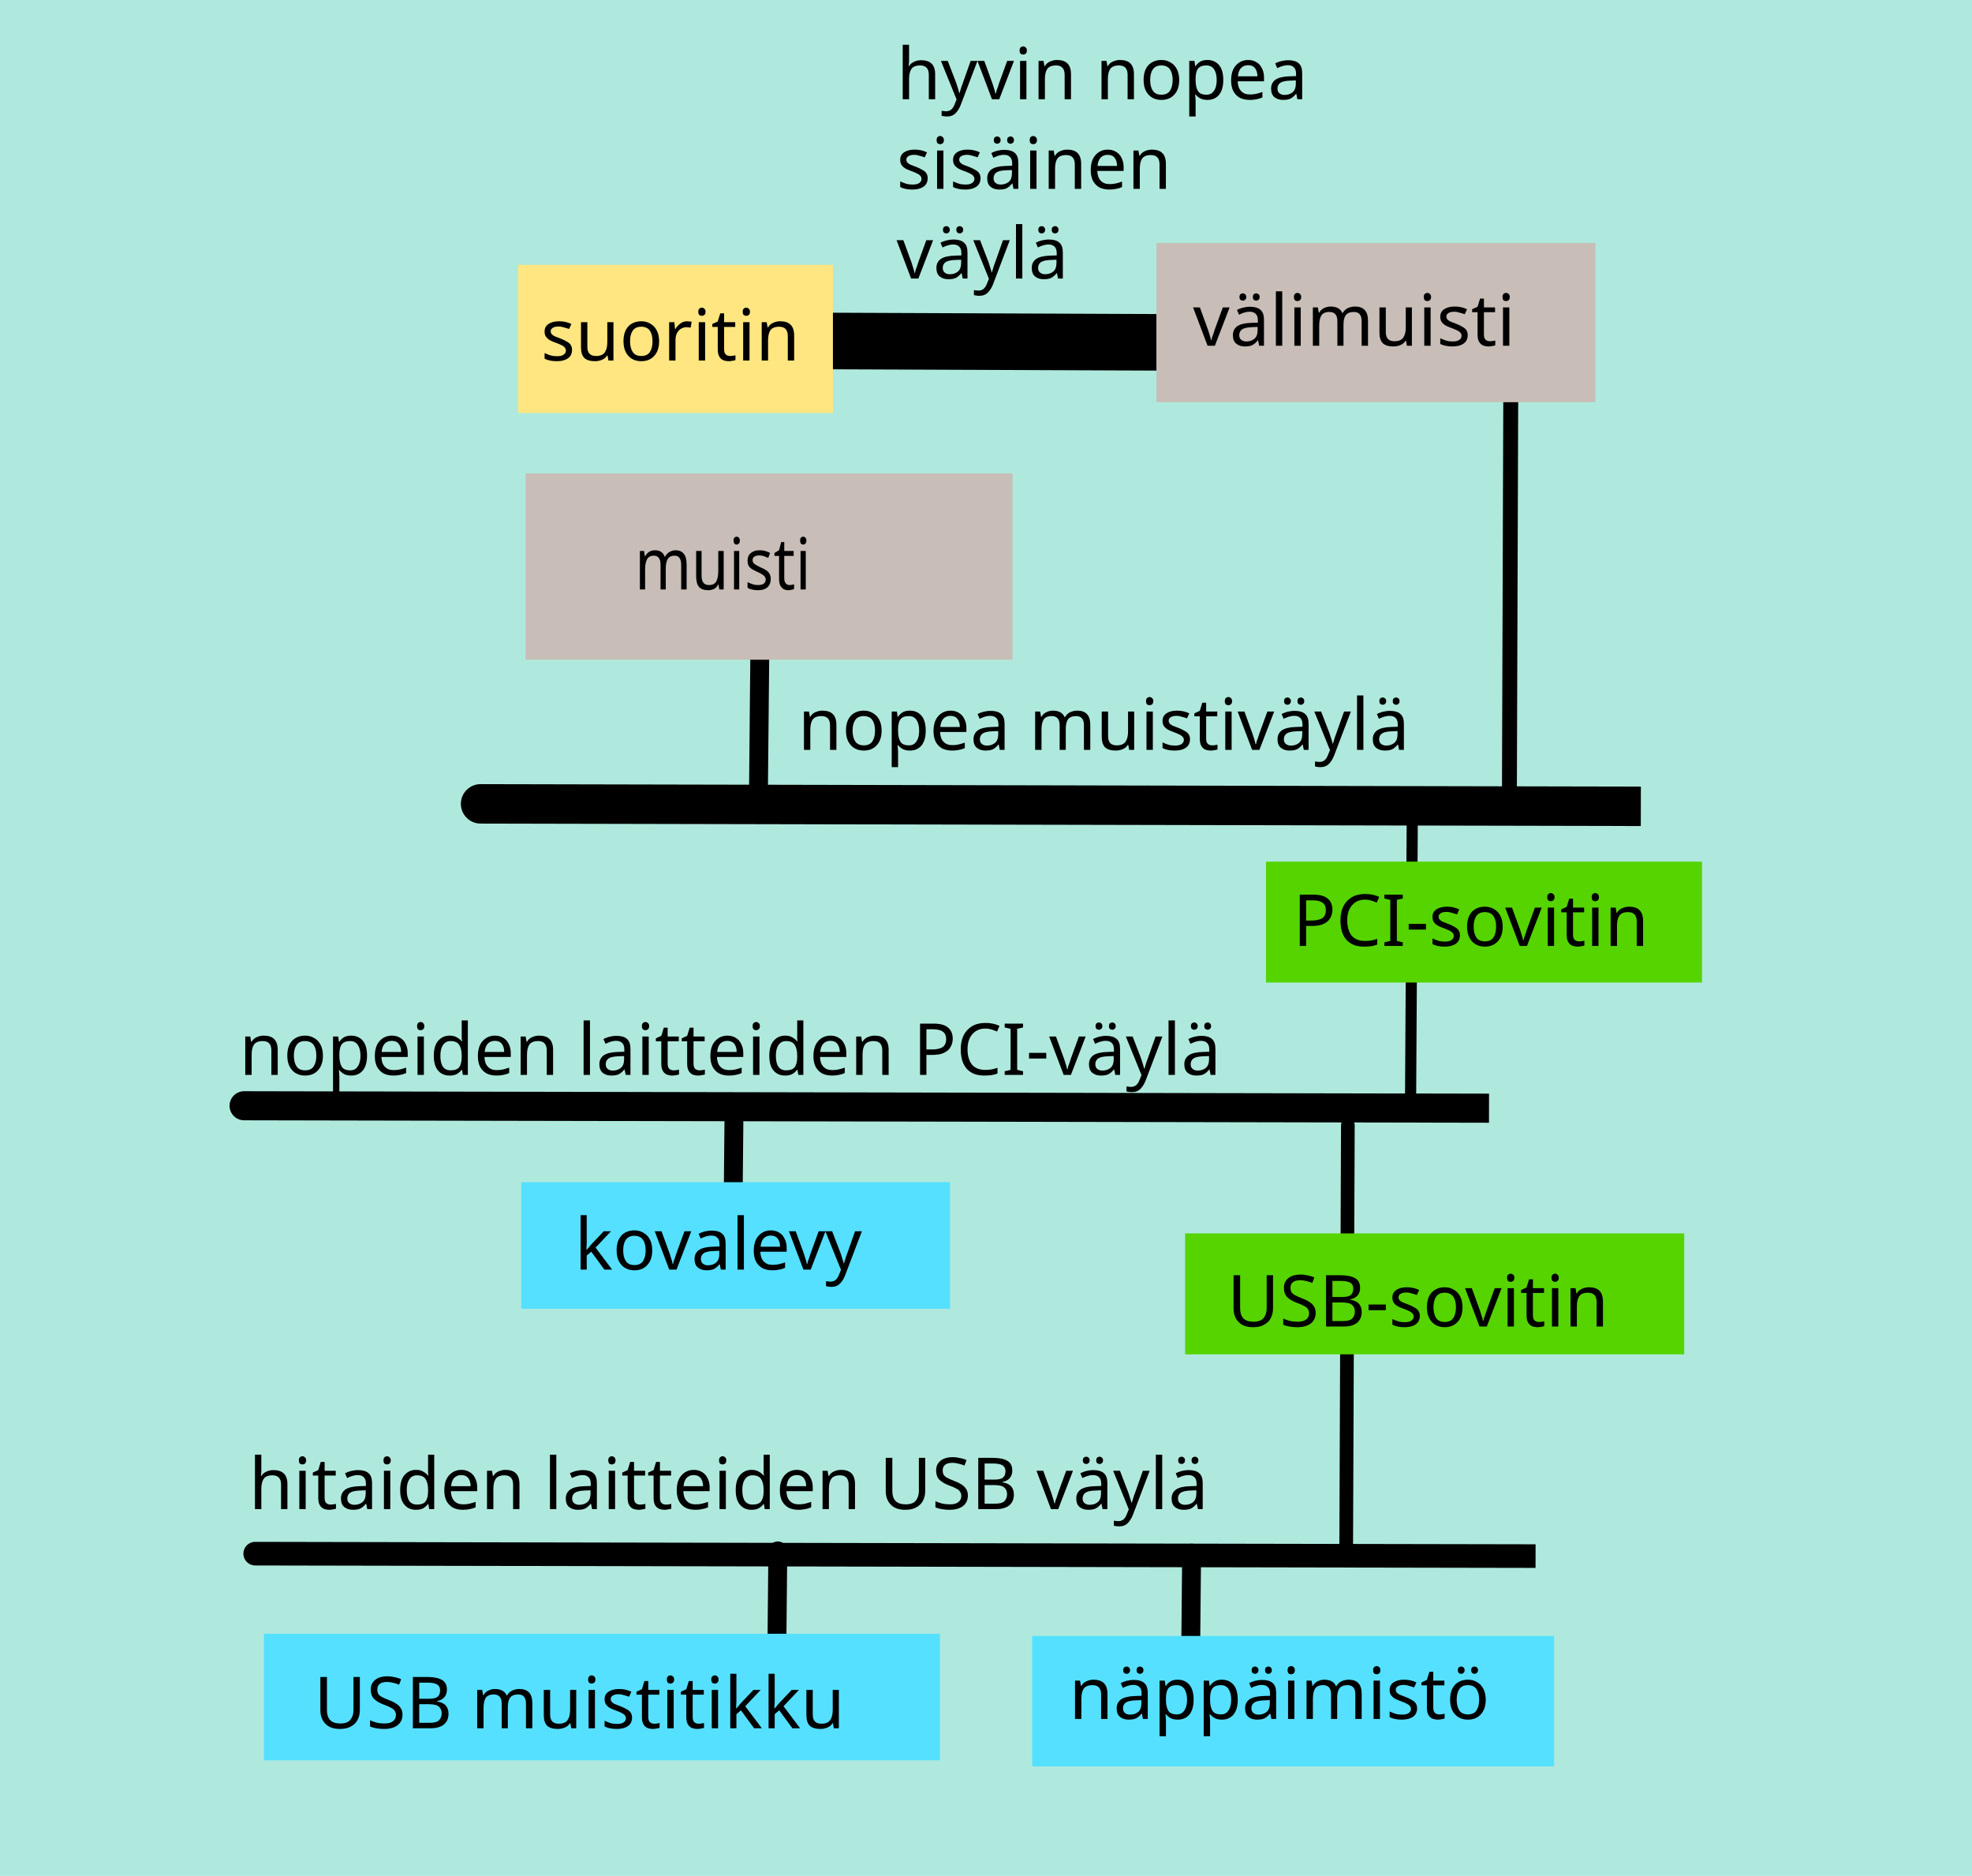
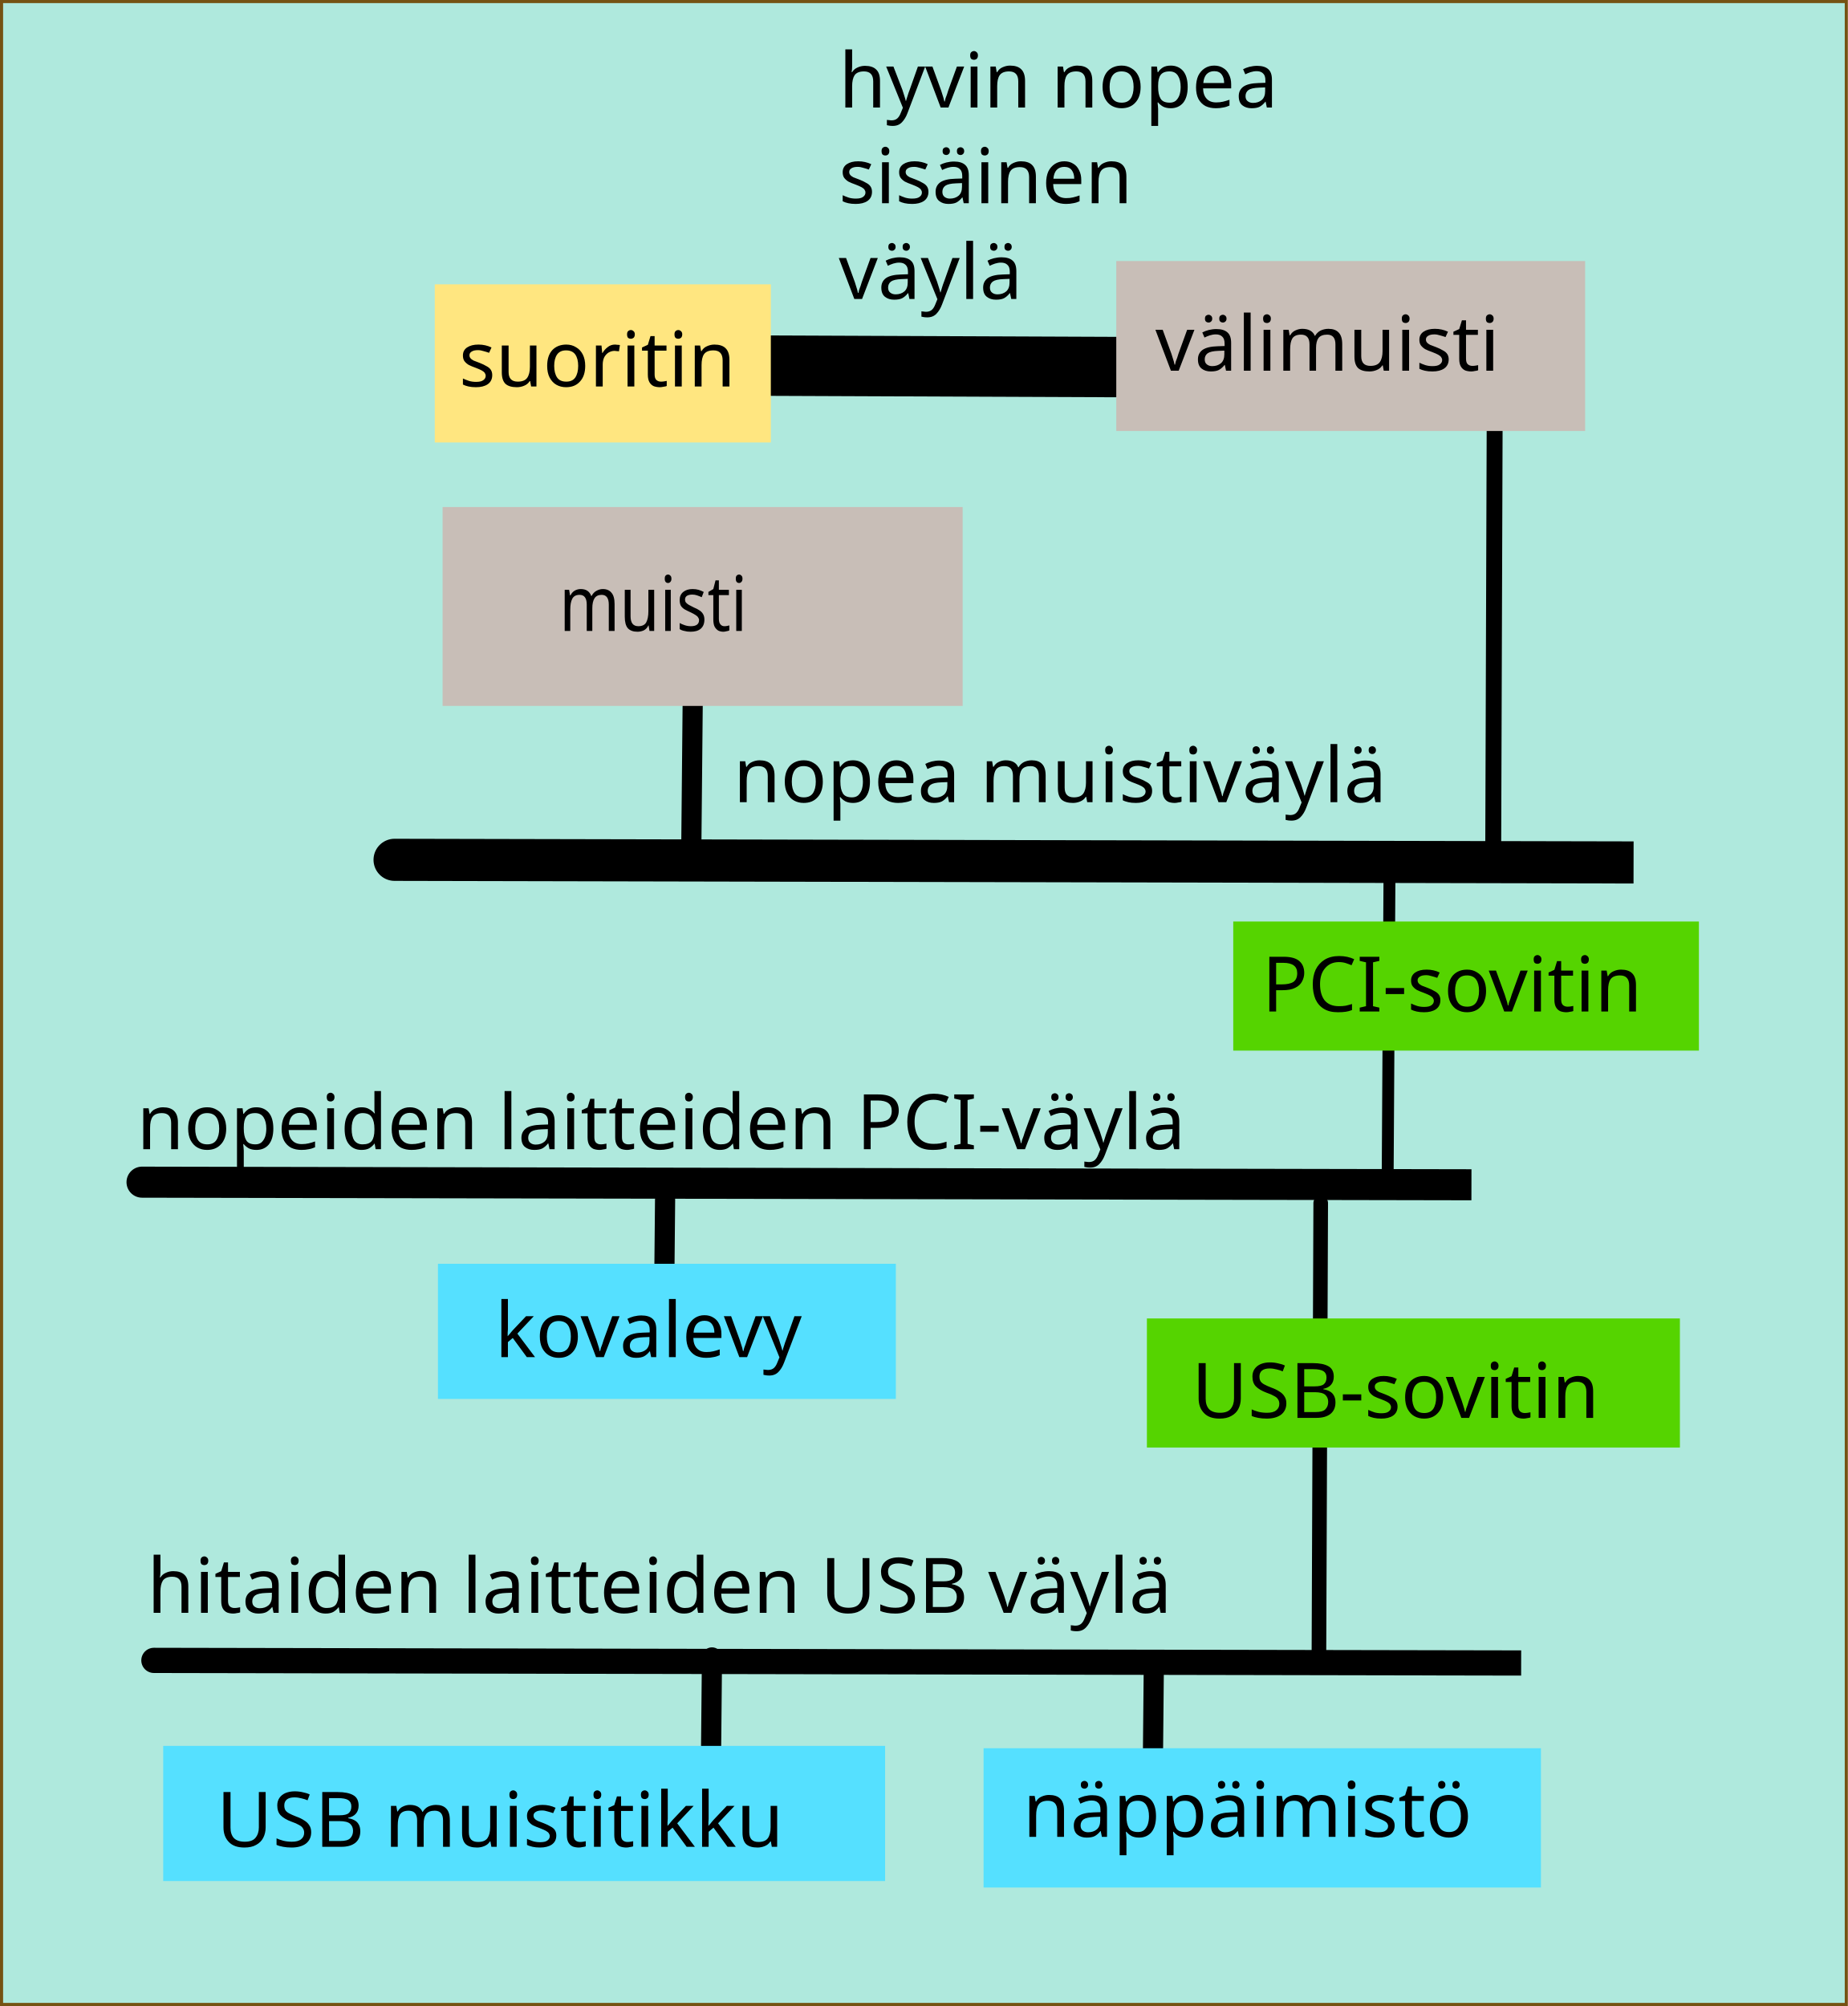
- <svg xmlns="http://www.w3.org/2000/svg" id="svg1144" version="1.1" viewBox="0 0 135.811 129.177" height="129.177mm" width="135.811mm">
+ <svg xmlns="http://www.w3.org/2000/svg" id="svg1144" version="1.1" viewBox="0 0 119.173 129.377" height="129.377mm" width="119.173mm">
  <defs id="defs1138" />
-   <g transform="translate(-34.18229,-58.16625)" id="layer1">
+   <g transform="translate(-41.83311,-58.06625)" id="layer1">
    <rect y="55.847" x="1.041" height="168.113" width="210.341" id="rect874" style="opacity:1;fill:#000000;fill-opacity:0;stroke:none;stroke-width:0.96;stroke-linecap:square;stroke-miterlimit:4;stroke-dasharray:none;stroke-dashoffset:0;stroke-opacity:1" />
-     <rect y="58.166" x="34.182" height="129.177" width="135.811" id="rect2142" style="opacity:1;fill:#afe9dd;fill-opacity:1;stroke:none;stroke-width:4.939;stroke-miterlimit:4;stroke-dasharray:none;stroke-dashoffset:0;stroke-opacity:1" />
+     <rect y="58.166" x="41.933" height="129.177" width="118.973" id="rect2142" style="opacity:1;fill:#afe9dd;fill-opacity:1;stroke:#755213;stroke-width:0.2;stroke-miterlimit:4;stroke-dasharray:none;stroke-dashoffset:0;stroke-opacity:1" />
    <path id="path1751" d="m 123.954,81.781 c 0,0 -93.748,-0.381 0,0 z" style="fill:none;stroke:#000000;stroke-width:3.896;stroke-linecap:butt;stroke-linejoin:miter;stroke-miterlimit:4;stroke-dasharray:none;stroke-opacity:1" />
    <path id="path1751-2" d="m 147.186,113.69 c 0,0 -179.795,-0.38 0,0 z" style="fill:none;stroke:#000000;stroke-width:2.716;stroke-linecap:butt;stroke-linejoin:miter;stroke-miterlimit:4;stroke-dasharray:none;stroke-opacity:1" />
    <path id="path1751-2-0" d="m 138.131,113.928 c 0,0 0.27,-79.938 0,0 z" style="fill:none;stroke:#000000;stroke-width:1.026;stroke-linecap:butt;stroke-linejoin:miter;stroke-miterlimit:4;stroke-dasharray:none;stroke-opacity:1" />
    <path id="path1751-2-0-4" d="m 86.421,112.33 c 0,0 0.269,-27.916 0,0 z" style="fill:none;stroke:#000000;stroke-width:1.3;stroke-linecap:butt;stroke-linejoin:miter;stroke-miterlimit:4;stroke-dasharray:none;stroke-opacity:1" />
    <text id="text1804" y="64.998" x="95.93" style="font-style:normal;font-variant:normal;font-weight:normal;font-stretch:normal;font-size:4.939px;line-height:1.25;font-family:sans-serif;-inkscape-font-specification:'sans-serif, Normal';font-variant-ligatures:normal;font-variant-caps:normal;font-variant-numeric:normal;font-feature-settings:normal;text-align:start;letter-spacing:0px;word-spacing:0px;writing-mode:lr-tb;text-anchor:start;fill:#000000;fill-opacity:1;stroke:none;stroke-width:0.265" xml:space="preserve">
      <tspan y="64.998" x="95.93" id="tspan875">hyvin nopea</tspan>
      <tspan y="71.172" x="95.93" id="tspan877">sisäinen</tspan>
      <tspan y="77.345" x="95.93" id="tspan879">väylä</tspan>
    </text>
    <text id="text1804-6" y="109.805" x="89.127" style="font-style:normal;font-variant:normal;font-weight:normal;font-stretch:normal;font-size:4.939px;line-height:1.25;font-family:sans-serif;-inkscape-font-specification:'sans-serif, Normal';font-variant-ligatures:normal;font-variant-caps:normal;font-variant-numeric:normal;font-feature-settings:normal;text-align:start;letter-spacing:0px;word-spacing:0px;writing-mode:lr-tb;text-anchor:start;fill:#000000;fill-opacity:1;stroke:none;stroke-width:0.265" xml:space="preserve">
      <tspan y="109.805" x="89.127" id="tspan873">nopea muistiväylä</tspan>
    </text>
    <path id="path1751-2-6" d="m 136.73,134.478 c 0,0 -192.915,-0.377 0,0 z" style="fill:none;stroke:#000000;stroke-width:2.003;stroke-linecap:butt;stroke-linejoin:miter;stroke-miterlimit:4;stroke-dasharray:none;stroke-opacity:1" />
    <text id="text1804-6-4" y="132.182" x="50.652" style="font-style:normal;font-variant:normal;font-weight:normal;font-stretch:normal;font-size:4.939px;line-height:1.25;font-family:sans-serif;-inkscape-font-specification:'sans-serif, Normal';font-variant-ligatures:normal;font-variant-caps:normal;font-variant-numeric:normal;font-feature-settings:normal;text-align:start;letter-spacing:0px;word-spacing:0px;writing-mode:lr-tb;text-anchor:start;fill:#000000;fill-opacity:1;stroke:none;stroke-width:0.265" xml:space="preserve">
      <tspan y="132.182" x="50.652" id="tspan867">nopeiden laitteiden PCI-väylä</tspan>
    </text>
    <path id="path1751-2-6-1" d="m 139.936,165.321 c 0,0 -198.407,-0.377 0,0 z" style="fill:none;stroke:#000000;stroke-width:1.626;stroke-linecap:butt;stroke-linejoin:miter;stroke-miterlimit:4;stroke-dasharray:none;stroke-opacity:1" />
    <text id="text1804-6-4-6" y="162.085" x="51.32" style="font-style:normal;font-variant:normal;font-weight:normal;font-stretch:normal;font-size:4.939px;line-height:1.25;font-family:sans-serif;-inkscape-font-specification:'sans-serif, Normal';font-variant-ligatures:normal;font-variant-caps:normal;font-variant-numeric:normal;font-feature-settings:normal;text-align:start;letter-spacing:0px;word-spacing:0px;writing-mode:lr-tb;text-anchor:start;fill:#000000;fill-opacity:1;stroke:none;stroke-width:0.265" xml:space="preserve">
      <tspan y="162.085" x="51.32" id="tspan2140">hitaiden laitteiden USB väylä</tspan>
    </text>
    <path id="path1751-2-0-45" d="m 131.325,134.394 c 0,0 0.269,-44.904 0,0 z" style="fill:none;stroke:#000000;stroke-width:0.767;stroke-linecap:butt;stroke-linejoin:miter;stroke-miterlimit:4;stroke-dasharray:none;stroke-opacity:1" />
    <g transform="translate(19.57917,-13.75834)" id="g877">
      <rect style="opacity:1;fill:#55d400;fill-opacity:1;stroke:none;stroke-width:0.43;stroke-miterlimit:4;stroke-dasharray:none;stroke-dashoffset:0;stroke-opacity:1" id="rect1689-3" width="30.032" height="8.327" x="101.789" y="131.257" />
      <text xml:space="preserve" style="font-style:normal;font-variant:normal;font-weight:normal;font-stretch:normal;font-size:4.939px;line-height:1.25;font-family:sans-serif;-inkscape-font-specification:'sans-serif, Normal';font-variant-ligatures:normal;font-variant-caps:normal;font-variant-numeric:normal;font-feature-settings:normal;text-align:start;letter-spacing:0px;word-spacing:0px;writing-mode:lr-tb;text-anchor:start;fill:#000000;fill-opacity:1;stroke:none;stroke-width:0.265" x="103.632" y="137.062" id="text1804-6-4-7">
        <tspan id="tspan887" x="103.632" y="137.062">PCI-sovitin</tspan>
      </text>
    </g>
    <path id="path1751-2-0-45-4" d="m 126.89,165.749 c 0,0 0.269,-67.714 0,0 z" style="fill:none;stroke:#000000;stroke-width:0.942;stroke-linecap:butt;stroke-linejoin:miter;stroke-miterlimit:4;stroke-dasharray:none;stroke-opacity:1" />
    <g transform="translate(0,-24.87084)" id="g871">
      <rect style="opacity:1;fill:#55d400;fill-opacity:1;stroke:none;stroke-width:0.46;stroke-miterlimit:4;stroke-dasharray:none;stroke-dashoffset:0;stroke-opacity:1" id="rect1689-3-6" width="34.374" height="8.327" x="115.8" y="167.971" />
      <text xml:space="preserve" style="font-style:normal;font-variant:normal;font-weight:normal;font-stretch:normal;font-size:4.939px;line-height:1.25;font-family:sans-serif;-inkscape-font-specification:'sans-serif, Normal';font-variant-ligatures:normal;font-variant-caps:normal;font-variant-numeric:normal;font-feature-settings:normal;text-align:start;letter-spacing:0px;word-spacing:0px;writing-mode:lr-tb;text-anchor:start;fill:#000000;fill-opacity:1;stroke:none;stroke-width:0.265" x="118.701" y="174.38" id="text1804-6-4-7-1">
        <tspan id="tspan883" x="118.701" y="174.38">USB-sovitin</tspan>
      </text>
    </g>
    <path id="path1751-2-0-4-0" d="m 84.607,147.855 c 0,0 0.269,-27.916 0,0 z" style="fill:none;stroke:#000000;stroke-width:1.3;stroke-linecap:butt;stroke-linejoin:miter;stroke-miterlimit:4;stroke-dasharray:none;stroke-opacity:1" />
    <rect y="139.574" x="70.077" height="8.716" width="29.531" id="rect1689-8-3-4" style="opacity:1;fill:#55e0ff;fill-opacity:1;stroke:none;stroke-width:0.436;stroke-miterlimit:4;stroke-dasharray:none;stroke-dashoffset:0;stroke-opacity:1" />
    <text id="text1708-9-0-7" y="145.594" x="73.746" style="font-style:normal;font-variant:normal;font-weight:normal;font-stretch:normal;font-size:4.939px;line-height:1.25;font-family:sans-serif;-inkscape-font-specification:'sans-serif, Normal';font-variant-ligatures:normal;font-variant-caps:normal;font-variant-numeric:normal;font-feature-settings:normal;text-align:start;letter-spacing:0px;word-spacing:0px;writing-mode:lr-tb;text-anchor:start;fill:#000000;fill-opacity:1;stroke:none;stroke-width:0.265" xml:space="preserve">
      <tspan y="145.594" x="73.746" id="tspan864">kovalevy</tspan>
    </text>
    <path id="path1751-2-0-4-0-9" d="m 87.631,177.361 c 0,0 0.269,-27.916 0,0 z" style="fill:none;stroke:#000000;stroke-width:1.3;stroke-linecap:butt;stroke-linejoin:miter;stroke-miterlimit:4;stroke-dasharray:none;stroke-opacity:1" />
    <rect y="170.668" x="52.359" height="8.716" width="46.557" id="rect1689-8-3-4-8" style="opacity:1;fill:#55e0ff;fill-opacity:1;stroke:none;stroke-width:0.547;stroke-miterlimit:4;stroke-dasharray:none;stroke-dashoffset:0;stroke-opacity:1" />
    <path id="path1751-2-0-4-0-1" d="m 116.13,177.513 c 0,0 0.269,-27.916 0,0 z" style="fill:none;stroke:#000000;stroke-width:1.3;stroke-linecap:butt;stroke-linejoin:miter;stroke-miterlimit:4;stroke-dasharray:none;stroke-opacity:1" />
    <rect y="170.819" x="105.266" height="8.983" width="35.946" id="rect1689-8-3-4-4" style="opacity:1;fill:#55e0ff;fill-opacity:1;stroke:none;stroke-width:0.488;stroke-miterlimit:4;stroke-dasharray:none;stroke-dashoffset:0;stroke-opacity:1" />
    <text id="text1708-9-0-7-7" y="177.176" x="55.807" style="font-style:normal;font-variant:normal;font-weight:normal;font-stretch:normal;font-size:4.939px;line-height:1.25;font-family:sans-serif;-inkscape-font-specification:'sans-serif, Normal';font-variant-ligatures:normal;font-variant-caps:normal;font-variant-numeric:normal;font-feature-settings:normal;text-align:start;letter-spacing:0px;word-spacing:0px;writing-mode:lr-tb;text-anchor:start;fill:#000000;fill-opacity:1;stroke:none;stroke-width:0.265" xml:space="preserve">
      <tspan y="177.176" x="55.807" id="tspan876">USB muistitikku</tspan>
    </text>
    <text id="text1708-9-0-7-9" y="176.536" x="107.796" style="font-style:normal;font-variant:normal;font-weight:normal;font-stretch:normal;font-size:4.939px;line-height:1.25;font-family:sans-serif;-inkscape-font-specification:'sans-serif, Normal';font-variant-ligatures:normal;font-variant-caps:normal;font-variant-numeric:normal;font-feature-settings:normal;text-align:start;letter-spacing:0px;word-spacing:0px;writing-mode:lr-tb;text-anchor:start;fill:#000000;fill-opacity:1;stroke:none;stroke-width:0.265" xml:space="preserve">
      <tspan y="176.536" x="107.796" id="tspan870">näppäimistö</tspan>
    </text>
    <g transform="translate(-5.291667)" id="g887">
      <rect style="opacity:1;fill:#c8beb7;fill-opacity:1;stroke:none;stroke-width:0.495;stroke-miterlimit:4;stroke-dasharray:none;stroke-dashoffset:0;stroke-opacity:1" id="rect1689-8" width="30.238" height="10.961" x="119.116" y="74.902" />
      <text xml:space="preserve" style="font-style:normal;font-variant:normal;font-weight:normal;font-stretch:normal;font-size:4.939px;line-height:1.25;font-family:sans-serif;-inkscape-font-specification:'sans-serif, Normal';font-variant-ligatures:normal;font-variant-caps:normal;font-variant-numeric:normal;font-feature-settings:normal;text-align:start;letter-spacing:0px;word-spacing:0px;writing-mode:lr-tb;text-anchor:start;fill:#000000;fill-opacity:1;stroke:none;stroke-width:0.265" x="121.641" y="81.977" id="text1708-9">
        <tspan id="tspan868" x="121.641" y="81.977">välimuisti</tspan>
      </text>
    </g>
    <g transform="translate(5.820834)" id="g892">
      <rect style="opacity:1;fill:#ffe680;fill-opacity:1;stroke:none;stroke-width:0.404;stroke-miterlimit:4;stroke-dasharray:none;stroke-dashoffset:0;stroke-opacity:1" id="rect1689" width="21.674" height="10.197" x="64.051" y="76.405" />
      <text xml:space="preserve" style="font-style:normal;font-variant:normal;font-weight:normal;font-stretch:normal;font-size:4.939px;line-height:1.25;font-family:sans-serif;-inkscape-font-specification:'sans-serif, Normal';font-variant-ligatures:normal;font-variant-caps:normal;font-variant-numeric:normal;font-feature-settings:normal;text-align:start;letter-spacing:0px;word-spacing:0px;writing-mode:lr-tb;text-anchor:start;fill:#000000;fill-opacity:1;stroke:none;stroke-width:0.265" x="65.617" y="82.99" id="text1708">
        <tspan id="tspan866" x="65.617" y="82.99">suoritin</tspan>
      </text>
    </g>
    <rect y="90.767" x="70.377" height="12.828" width="33.54" id="rect1689-8-3" style="opacity:1;fill:#c8beb7;fill-opacity:1;stroke:none;stroke-width:0.564;stroke-miterlimit:4;stroke-dasharray:none;stroke-dashoffset:0;stroke-opacity:1" />
    <text transform="scale(0.9192986,1.087786)" id="text1708-9-0" y="90.789" x="84.729" style="font-style:normal;font-variant:normal;font-weight:normal;font-stretch:normal;font-size:4.54px;line-height:1.25;font-family:sans-serif;-inkscape-font-specification:'sans-serif, Normal';font-variant-ligatures:normal;font-variant-caps:normal;font-variant-numeric:normal;font-feature-settings:normal;text-align:start;letter-spacing:0px;word-spacing:0px;writing-mode:lr-tb;text-anchor:start;fill:#000000;fill-opacity:1;stroke:none;stroke-width:0.243" xml:space="preserve">
      <tspan style="stroke-width:0.243" y="90.789" x="84.729" id="tspan862">muisti</tspan>
    </text>
  </g>
</svg>
